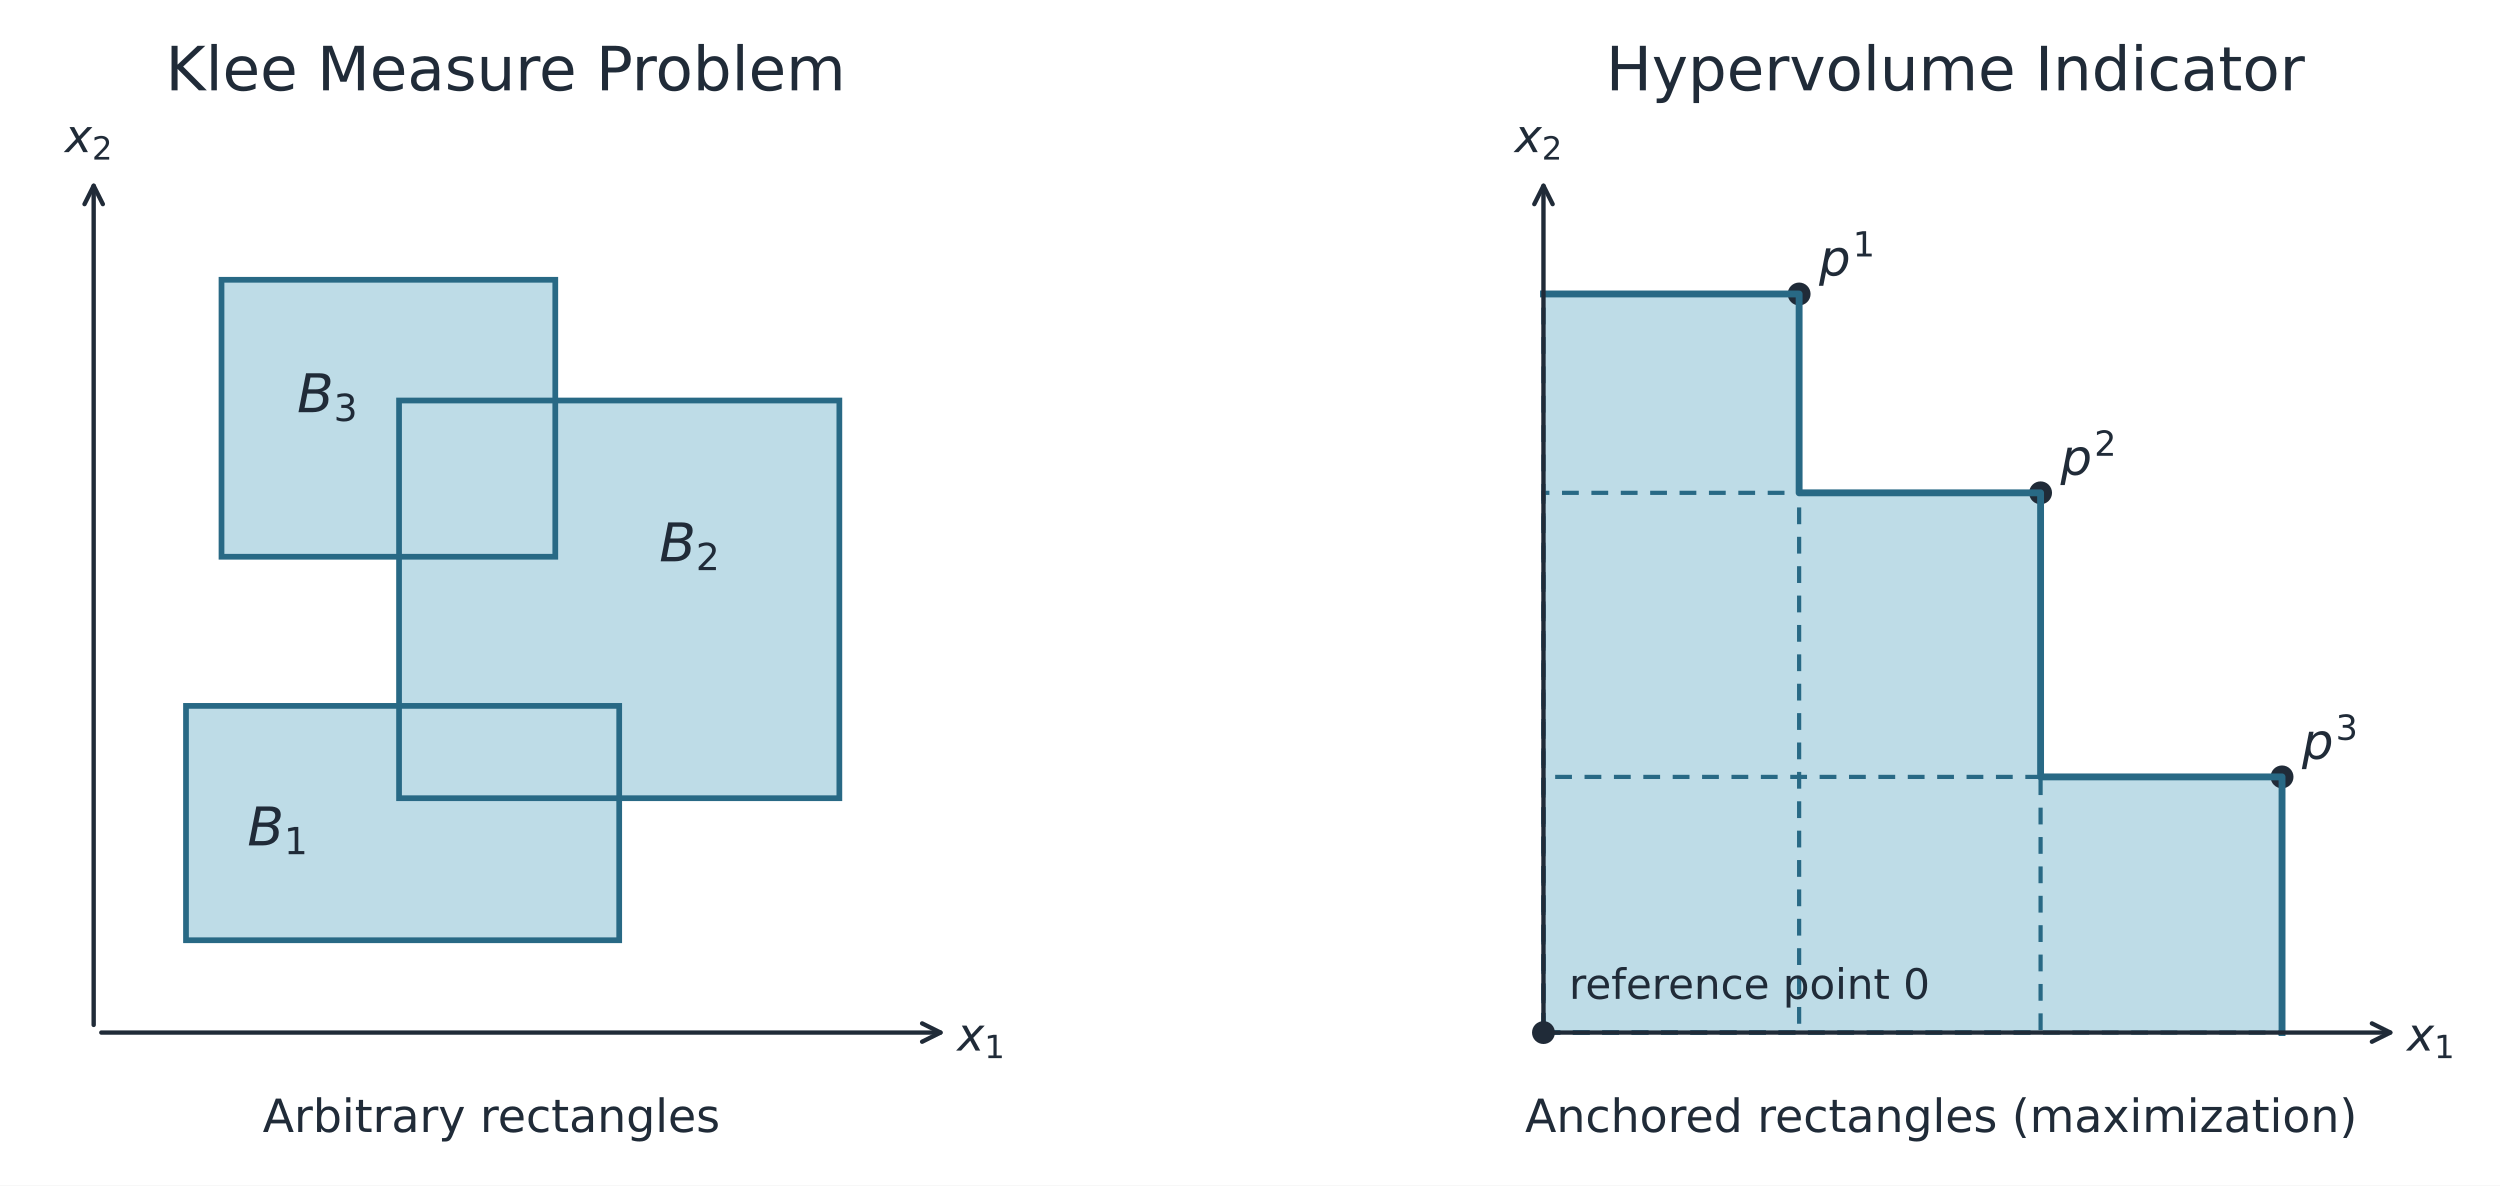
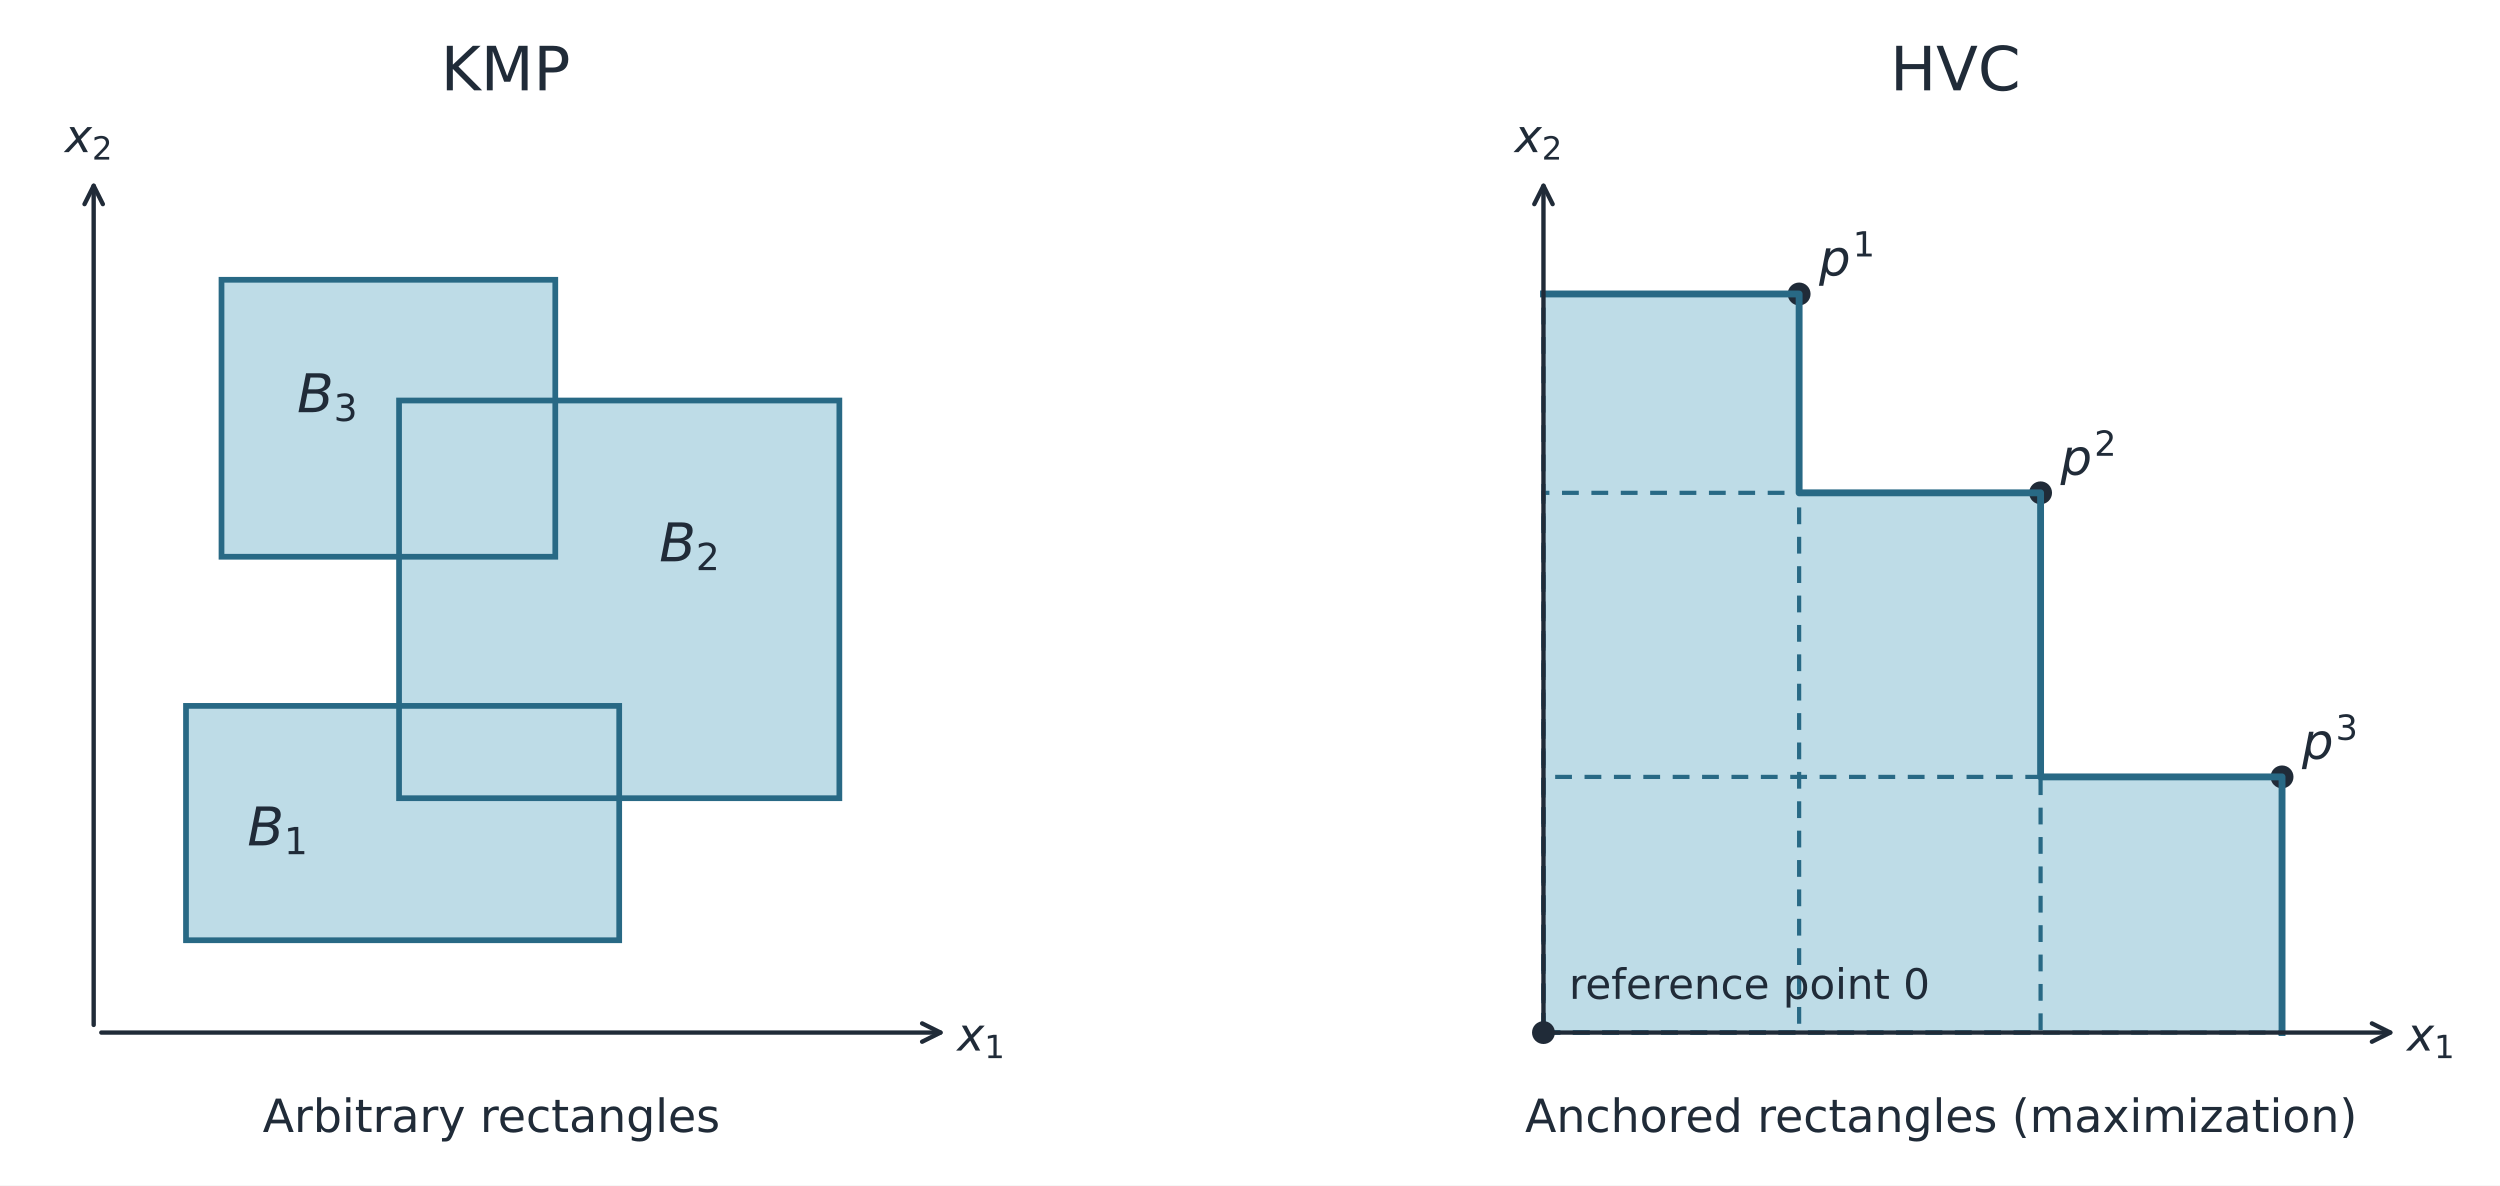
<svg xmlns="http://www.w3.org/2000/svg" xmlns:xlink="http://www.w3.org/1999/xlink" width="655.095pt" height="310.64pt" viewBox="0 0 655.095 310.64" version="1.1">
  <defs>
    <style type="text/css">*{stroke-linejoin: round; stroke-linecap: butt}</style>
  </defs>
  <g id="figure_1">
    <g id="patch_1">
-       <path d="M 0 310.64  L 655.095 310.64  L 655.095 0  L 0 0  z " style="fill: #ffffff" />
+       <path d="M 0 310.64 L 655.095 310.64 L 655.095 0 L 0 0 z " style="fill: #ffffff" />
    </g>
    <g id="axes_1">
      <g id="patch_2">
-         <path d="M 48.738 246.379  L 58.043 246.379  L 58.043 209.161  L 48.738 209.161  z " clip-path="url(#pca26dab77b)" style="fill: #bedce7; stroke: #bedce7; stroke-width: 0.4; stroke-linejoin: miter" />
+         <path d="M 48.738 246.379 L 58.043 246.379 L 58.043 209.161 L 48.738 209.161 z " clip-path="url(#p31c5accd96)" style="fill: #bedce7; stroke: #bedce7; stroke-width: 0.4; stroke-linejoin: miter" />
      </g>
      <g id="patch_3">
-         <path d="M 48.738 209.161  L 58.043 209.161  L 58.043 184.969  L 48.738 184.969  z " clip-path="url(#pca26dab77b)" style="fill: #bedce7; stroke: #bedce7; stroke-width: 0.4; stroke-linejoin: miter" />
+         <path d="M 48.738 209.161 L 58.043 209.161 L 58.043 184.969 L 48.738 184.969 z " clip-path="url(#p31c5accd96)" style="fill: #bedce7; stroke: #bedce7; stroke-width: 0.4; stroke-linejoin: miter" />
      </g>
      <g id="patch_4">
-         <path d="M 58.043 246.379  L 104.566 246.379  L 104.566 209.161  L 58.043 209.161  z " clip-path="url(#pca26dab77b)" style="fill: #bedce7; stroke: #bedce7; stroke-width: 0.4; stroke-linejoin: miter" />
+         <path d="M 58.043 246.379 L 104.566 246.379 L 104.566 209.161 L 58.043 209.161 z " clip-path="url(#p31c5accd96)" style="fill: #bedce7; stroke: #bedce7; stroke-width: 0.4; stroke-linejoin: miter" />
      </g>
      <g id="patch_5">
-         <path d="M 58.043 209.161  L 104.566 209.161  L 104.566 184.969  L 58.043 184.969  z " clip-path="url(#pca26dab77b)" style="fill: #bedce7; stroke: #bedce7; stroke-width: 0.4; stroke-linejoin: miter" />
+         <path d="M 58.043 209.161 L 104.566 209.161 L 104.566 184.969 L 58.043 184.969 z " clip-path="url(#p31c5accd96)" style="fill: #bedce7; stroke: #bedce7; stroke-width: 0.4; stroke-linejoin: miter" />
      </g>
      <g id="patch_6">
-         <path d="M 58.043 145.889  L 104.566 145.889  L 104.566 104.949  L 58.043 104.949  z " clip-path="url(#pca26dab77b)" style="fill: #bedce7; stroke: #bedce7; stroke-width: 0.4; stroke-linejoin: miter" />
+         <path d="M 58.043 145.889 L 104.566 145.889 L 104.566 104.949 L 58.043 104.949 z " clip-path="url(#p31c5accd96)" style="fill: #bedce7; stroke: #bedce7; stroke-width: 0.4; stroke-linejoin: miter" />
      </g>
      <g id="patch_7">
-         <path d="M 58.043 104.949  L 104.566 104.949  L 104.566 73.313  L 58.043 73.313  z " clip-path="url(#pca26dab77b)" style="fill: #bedce7; stroke: #bedce7; stroke-width: 0.4; stroke-linejoin: miter" />
+         <path d="M 58.043 104.949 L 104.566 104.949 L 104.566 73.313 L 58.043 73.313 z " clip-path="url(#p31c5accd96)" style="fill: #bedce7; stroke: #bedce7; stroke-width: 0.4; stroke-linejoin: miter" />
      </g>
      <g id="patch_8">
-         <path d="M 104.566 246.379  L 145.506 246.379  L 145.506 209.161  L 104.566 209.161  z " clip-path="url(#pca26dab77b)" style="fill: #bedce7; stroke: #bedce7; stroke-width: 0.4; stroke-linejoin: miter" />
+         <path d="M 104.566 246.379 L 145.506 246.379 L 145.506 209.161 L 104.566 209.161 z " clip-path="url(#p31c5accd96)" style="fill: #bedce7; stroke: #bedce7; stroke-width: 0.4; stroke-linejoin: miter" />
      </g>
      <g id="patch_9">
-         <path d="M 104.566 209.161  L 145.506 209.161  L 145.506 184.969  L 104.566 184.969  z " clip-path="url(#pca26dab77b)" style="fill: #bedce7; stroke: #bedce7; stroke-width: 0.4; stroke-linejoin: miter" />
+         <path d="M 104.566 209.161 L 145.506 209.161 L 145.506 184.969 L 104.566 184.969 z " clip-path="url(#p31c5accd96)" style="fill: #bedce7; stroke: #bedce7; stroke-width: 0.4; stroke-linejoin: miter" />
      </g>
      <g id="patch_10">
-         <path d="M 104.566 184.969  L 145.506 184.969  L 145.506 145.889  L 104.566 145.889  z " clip-path="url(#pca26dab77b)" style="fill: #bedce7; stroke: #bedce7; stroke-width: 0.4; stroke-linejoin: miter" />
+         <path d="M 104.566 184.969 L 145.506 184.969 L 145.506 145.889 L 104.566 145.889 z " clip-path="url(#p31c5accd96)" style="fill: #bedce7; stroke: #bedce7; stroke-width: 0.4; stroke-linejoin: miter" />
      </g>
      <g id="patch_11">
-         <path d="M 104.566 145.889  L 145.506 145.889  L 145.506 104.949  L 104.566 104.949  z " clip-path="url(#pca26dab77b)" style="fill: #bedce7; stroke: #bedce7; stroke-width: 0.4; stroke-linejoin: miter" />
+         <path d="M 104.566 145.889 L 145.506 145.889 L 145.506 104.949 L 104.566 104.949 z " clip-path="url(#p31c5accd96)" style="fill: #bedce7; stroke: #bedce7; stroke-width: 0.4; stroke-linejoin: miter" />
      </g>
      <g id="patch_12">
-         <path d="M 104.566 104.949  L 145.506 104.949  L 145.506 73.313  L 104.566 73.313  z " clip-path="url(#pca26dab77b)" style="fill: #bedce7; stroke: #bedce7; stroke-width: 0.4; stroke-linejoin: miter" />
+         <path d="M 104.566 104.949 L 145.506 104.949 L 145.506 73.313 L 104.566 73.313 z " clip-path="url(#p31c5accd96)" style="fill: #bedce7; stroke: #bedce7; stroke-width: 0.4; stroke-linejoin: miter" />
      </g>
      <g id="patch_13">
-         <path d="M 145.506 246.379  L 162.255 246.379  L 162.255 209.161  L 145.506 209.161  z " clip-path="url(#pca26dab77b)" style="fill: #bedce7; stroke: #bedce7; stroke-width: 0.4; stroke-linejoin: miter" />
+         <path d="M 145.506 246.379 L 162.255 246.379 L 162.255 209.161 L 145.506 209.161 z " clip-path="url(#p31c5accd96)" style="fill: #bedce7; stroke: #bedce7; stroke-width: 0.4; stroke-linejoin: miter" />
      </g>
      <g id="patch_14">
-         <path d="M 145.506 209.161  L 162.255 209.161  L 162.255 184.969  L 145.506 184.969  z " clip-path="url(#pca26dab77b)" style="fill: #bedce7; stroke: #bedce7; stroke-width: 0.4; stroke-linejoin: miter" />
+         <path d="M 145.506 209.161 L 162.255 209.161 L 162.255 184.969 L 145.506 184.969 z " clip-path="url(#p31c5accd96)" style="fill: #bedce7; stroke: #bedce7; stroke-width: 0.4; stroke-linejoin: miter" />
      </g>
      <g id="patch_15">
-         <path d="M 145.506 184.969  L 162.255 184.969  L 162.255 145.889  L 145.506 145.889  z " clip-path="url(#pca26dab77b)" style="fill: #bedce7; stroke: #bedce7; stroke-width: 0.4; stroke-linejoin: miter" />
+         <path d="M 145.506 184.969 L 162.255 184.969 L 162.255 145.889 L 145.506 145.889 z " clip-path="url(#p31c5accd96)" style="fill: #bedce7; stroke: #bedce7; stroke-width: 0.4; stroke-linejoin: miter" />
      </g>
      <g id="patch_16">
-         <path d="M 145.506 145.889  L 162.255 145.889  L 162.255 104.949  L 145.506 104.949  z " clip-path="url(#pca26dab77b)" style="fill: #bedce7; stroke: #bedce7; stroke-width: 0.4; stroke-linejoin: miter" />
+         <path d="M 145.506 145.889 L 162.255 145.889 L 162.255 104.949 L 145.506 104.949 z " clip-path="url(#p31c5accd96)" style="fill: #bedce7; stroke: #bedce7; stroke-width: 0.4; stroke-linejoin: miter" />
      </g>
      <g id="patch_17">
-         <path d="M 162.255 209.161  L 219.943 209.161  L 219.943 184.969  L 162.255 184.969  z " clip-path="url(#pca26dab77b)" style="fill: #bedce7; stroke: #bedce7; stroke-width: 0.4; stroke-linejoin: miter" />
+         <path d="M 162.255 209.161 L 219.943 209.161 L 219.943 184.969 L 162.255 184.969 z " clip-path="url(#p31c5accd96)" style="fill: #bedce7; stroke: #bedce7; stroke-width: 0.4; stroke-linejoin: miter" />
      </g>
      <g id="patch_18">
-         <path d="M 162.255 184.969  L 219.943 184.969  L 219.943 145.889  L 162.255 145.889  z " clip-path="url(#pca26dab77b)" style="fill: #bedce7; stroke: #bedce7; stroke-width: 0.4; stroke-linejoin: miter" />
+         <path d="M 162.255 184.969 L 219.943 184.969 L 219.943 145.889 L 162.255 145.889 z " clip-path="url(#p31c5accd96)" style="fill: #bedce7; stroke: #bedce7; stroke-width: 0.4; stroke-linejoin: miter" />
      </g>
      <g id="patch_19">
-         <path d="M 162.255 145.889  L 219.943 145.889  L 219.943 104.949  L 162.255 104.949  z " clip-path="url(#pca26dab77b)" style="fill: #bedce7; stroke: #bedce7; stroke-width: 0.4; stroke-linejoin: miter" />
+         <path d="M 162.255 145.889 L 219.943 145.889 L 219.943 104.949 L 162.255 104.949 z " clip-path="url(#p31c5accd96)" style="fill: #bedce7; stroke: #bedce7; stroke-width: 0.4; stroke-linejoin: miter" />
      </g>
      <g id="patch_20">
-         <path d="M 48.738 246.379  L 162.255 246.379  L 162.255 184.969  L 48.738 184.969  L 48.738 246.379  z " clip-path="url(#pca26dab77b)" style="fill: none; stroke: #286985; stroke-width: 1.5; stroke-linejoin: miter" />
+         <path d="M 48.738 246.379 L 162.255 246.379 L 162.255 184.969 L 48.738 184.969 L 48.738 246.379 z " clip-path="url(#p31c5accd96)" style="fill: none; stroke: #286985; stroke-width: 1.5; stroke-linejoin: miter" />
      </g>
      <g id="patch_21">
-         <path d="M 104.566 209.161  L 219.943 209.161  L 219.943 104.949  L 104.566 104.949  L 104.566 209.161  z " clip-path="url(#pca26dab77b)" style="fill: none; stroke: #286985; stroke-width: 1.5; stroke-linejoin: miter" />
+         <path d="M 104.566 209.161 L 219.943 209.161 L 219.943 104.949 L 104.566 104.949 L 104.566 209.161 z " clip-path="url(#p31c5accd96)" style="fill: none; stroke: #286985; stroke-width: 1.5; stroke-linejoin: miter" />
      </g>
      <g id="patch_22">
-         <path d="M 58.043 145.889  L 145.506 145.889  L 145.506 73.313  L 58.043 73.313  L 58.043 145.889  z " clip-path="url(#pca26dab77b)" style="fill: none; stroke: #286985; stroke-width: 1.5; stroke-linejoin: miter" />
+         <path d="M 58.043 145.889 L 145.506 145.889 L 145.506 73.313 L 58.043 73.313 L 58.043 145.889 z " clip-path="url(#p31c5accd96)" style="fill: none; stroke: #286985; stroke-width: 1.5; stroke-linejoin: miter" />
      </g>
      <g id="patch_23">
-         <path d="M 26.55 270.571  Q 137.134 270.571 246.434 270.571  " style="fill: none; stroke: #202b38; stroke-width: 1.15; stroke-linecap: round" />
-         <path d="M 241.634 268.171  L 246.434 270.571  L 241.634 272.971  " style="fill: none; stroke: #202b38; stroke-width: 1.15; stroke-linecap: round" />
+         <path d="M 26.55 270.571 Q 137.134 270.571 246.434 270.571 " style="fill: none; stroke: #202b38; stroke-width: 1.15; stroke-linecap: round" />
+         <path d="M 241.634 268.171 L 246.434 270.571 L 241.634 272.971 " style="fill: none; stroke: #202b38; stroke-width: 1.15; stroke-linecap: round" />
      </g>
      <g id="patch_24">
-         <path d="M 24.546 268.568  Q 24.546 157.983 24.546 48.684  " style="fill: none; stroke: #202b38; stroke-width: 1.15; stroke-linecap: round" />
-         <path d="M 22.146 53.484  L 24.546 48.684  L 26.946 53.484  " style="fill: none; stroke: #202b38; stroke-width: 1.15; stroke-linecap: round" />
+         <path d="M 24.546 268.568 Q 24.546 157.983 24.546 48.684 " style="fill: none; stroke: #202b38; stroke-width: 1.15; stroke-linecap: round" />
+         <path d="M 22.146 53.484 L 24.546 48.684 L 26.946 53.484 " style="fill: none; stroke: #202b38; stroke-width: 1.15; stroke-linecap: round" />
      </g>
      <g id="text_1">
        <g style="fill: #202b38" transform="translate(250.8347 275.7432)">
          <text>
            <tspan style="font: oblique 12px 'DejaVu Sans'" x="0" y="-0.438">x</tspan>
            <tspan style="font: 8.4px 'DejaVu Sans'" x="7.102" y="1.531">1</tspan>
          </text>
        </g>
      </g>
      <g id="text_2">
        <g style="fill: #202b38" transform="translate(17.00991 40.29843)">
          <text>
            <tspan style="font: oblique 12px 'DejaVu Sans'" x="0" y="-0.438">x</tspan>
            <tspan style="font: 8.4px 'DejaVu Sans'" x="7.102" y="1.531">2</tspan>
          </text>
        </g>
      </g>
      <g id="text_3">
        <g style="fill: #202b38" transform="translate(64.81046 222.3283)">
          <text>
            <tspan style="font: oblique 14px 'DejaVu Sans'" x="0" y="-0.797">B</tspan>
            <tspan style="font: 9.8px 'DejaVu Sans'" x="9.604" y="1.5">1</tspan>
          </text>
        </g>
      </g>
      <g id="text_4">
        <g style="fill: #202b38" transform="translate(172.744 147.8914)">
          <text>
            <tspan style="font: oblique 14px 'DejaVu Sans'" x="0" y="-0.797">B</tspan>
            <tspan style="font: 9.8px 'DejaVu Sans'" x="9.604" y="1.5">2</tspan>
          </text>
        </g>
      </g>
      <g id="text_5">
        <g style="fill: #202b38" transform="translate(77.83692 108.812)">
          <text>
            <tspan style="font: oblique 14px 'DejaVu Sans'" x="0" y="-0.797">B</tspan>
            <tspan style="font: 9.8px 'DejaVu Sans'" x="9.604" y="1.5">3</tspan>
          </text>
        </g>
      </g>
      <g id="text_6">
        <text style="fill: #202b38; font: 12px 'DejaVu Sans'; text-anchor: middle" x="128.758" y="296.624" transform="rotate(-0 128.7582 296.624)">Arbitrary rectangles</text>
      </g>
      <g id="text_7">
-         <text style="fill: #202b38; font: 16px 'DejaVu Sans'; text-anchor: middle" x="132.48" y="23.677" transform="rotate(-0 132.48 23.6775)">Klee Measure Problem</text>
+         <text style="fill: #202b38; font: 16px 'DejaVu Sans'; text-anchor: middle" x="132.48" y="23.677" transform="rotate(-0 132.48 23.6775)">KMP</text>
      </g>
    </g>
    <g id="axes_2">
      <g id="patch_25">
-         <path d="M 404.446 270.571  L 597.982 270.571  L 597.982 203.578  L 534.711 203.578  L 534.711 129.141  L 471.44 129.141  L 471.44 77.035  L 404.446 77.035  z " clip-path="url(#p9df51fa9f4)" style="fill: #bedce7" />
+         <path d="M 404.446 270.571 L 597.982 270.571 L 597.982 203.578 L 534.711 203.578 L 534.711 129.141 L 471.44 129.141 L 471.44 77.035 L 404.446 77.035 z " clip-path="url(#p404d40d87d)" style="fill: #bedce7" />
      </g>
      <g id="patch_26">
-         <path d="M 404.446 270.571  L 471.44 270.571  L 471.44 77.035  L 404.446 77.035  L 404.446 270.571  z " clip-path="url(#p9df51fa9f4)" style="fill: none; stroke-dasharray: 4.4,3.3; stroke-dashoffset: 0; stroke: #286985; stroke-width: 1.1; stroke-linejoin: miter" />
+         <path d="M 404.446 270.571 L 471.44 270.571 L 471.44 77.035 L 404.446 77.035 L 404.446 270.571 z " clip-path="url(#p404d40d87d)" style="fill: none; stroke-dasharray: 4.4,3.3; stroke-dashoffset: 0; stroke: #286985; stroke-width: 1.1; stroke-linejoin: miter" />
      </g>
      <g id="patch_27">
-         <path d="M 404.446 270.571  L 534.711 270.571  L 534.711 129.141  L 404.446 129.141  L 404.446 270.571  z " clip-path="url(#p9df51fa9f4)" style="fill: none; stroke-dasharray: 4.4,3.3; stroke-dashoffset: 0; stroke: #286985; stroke-width: 1.1; stroke-linejoin: miter" />
+         <path d="M 404.446 270.571 L 534.711 270.571 L 534.711 129.141 L 404.446 129.141 L 404.446 270.571 z " clip-path="url(#p404d40d87d)" style="fill: none; stroke-dasharray: 4.4,3.3; stroke-dashoffset: 0; stroke: #286985; stroke-width: 1.1; stroke-linejoin: miter" />
      </g>
      <g id="patch_28">
-         <path d="M 404.446 270.571  L 597.982 270.571  L 597.982 203.578  L 404.446 203.578  L 404.446 270.571  z " clip-path="url(#p9df51fa9f4)" style="fill: none; stroke-dasharray: 4.4,3.3; stroke-dashoffset: 0; stroke: #286985; stroke-width: 1.1; stroke-linejoin: miter" />
+         <path d="M 404.446 270.571 L 597.982 270.571 L 597.982 203.578 L 404.446 203.578 L 404.446 270.571 z " clip-path="url(#p404d40d87d)" style="fill: none; stroke-dasharray: 4.4,3.3; stroke-dashoffset: 0; stroke: #286985; stroke-width: 1.1; stroke-linejoin: miter" />
      </g>
      <g id="line2d_1">
        <defs>
-           <path id="m19d8e4c82a" d="M 0 2.5  C 0.663 2.5 1.299 2.237 1.768 1.768  C 2.237 1.299 2.5 0.663 2.5 0  C 2.5 -0.663 2.237 -1.299 1.768 -1.768  C 1.299 -2.237 0.663 -2.5 0 -2.5  C -0.663 -2.5 -1.299 -2.237 -1.768 -1.768  C -2.237 -1.299 -2.5 -0.663 -2.5 0  C -2.5 0.663 -2.237 1.299 -1.768 1.768  C -1.299 2.237 -0.663 2.5 0 2.5  z " style="stroke: #202b38" />
+           <path id="m6f3ccdd43d" d="M 0 2.5 C 0.663 2.5 1.299 2.237 1.768 1.768 C 2.237 1.299 2.5 0.663 2.5 0 C 2.5 -0.663 2.237 -1.299 1.768 -1.768 C 1.299 -2.237 0.663 -2.5 0 -2.5 C -0.663 -2.5 -1.299 -2.237 -1.768 -1.768 C -2.237 -1.299 -2.5 -0.663 -2.5 0 C -2.5 0.663 -2.237 1.299 -1.768 1.768 C -1.299 2.237 -0.663 2.5 0 2.5 z " style="stroke: #202b38" />
        </defs>
-         <g clip-path="url(#p9df51fa9f4)">
-           <use xlink:href="#m19d8e4c82a" x="471.44" y="77.035" style="fill: #202b38; stroke: #202b38" />
+         <g clip-path="url(#p404d40d87d)">
+           <use xlink:href="#m6f3ccdd43d" x="471.44" y="77.035" style="fill: #202b38; stroke: #202b38" />
        </g>
      </g>
      <g id="line2d_2">
-         <g clip-path="url(#p9df51fa9f4)">
-           <use xlink:href="#m19d8e4c82a" x="534.711" y="129.141" style="fill: #202b38; stroke: #202b38" />
+         <g clip-path="url(#p404d40d87d)">
+           <use xlink:href="#m6f3ccdd43d" x="534.711" y="129.141" style="fill: #202b38; stroke: #202b38" />
        </g>
      </g>
      <g id="line2d_3">
-         <g clip-path="url(#p9df51fa9f4)">
-           <use xlink:href="#m19d8e4c82a" x="597.982" y="203.578" style="fill: #202b38; stroke: #202b38" />
+         <g clip-path="url(#p404d40d87d)">
+           <use xlink:href="#m6f3ccdd43d" x="597.982" y="203.578" style="fill: #202b38; stroke: #202b38" />
        </g>
      </g>
      <g id="line2d_4">
-         <path d="M 597.982 270.571  L 597.982 203.578  L 534.711 203.578  L 534.711 129.141  L 471.44 129.141  L 471.44 77.035  L 404.446 77.035  " clip-path="url(#p9df51fa9f4)" style="fill: none; stroke: #286985; stroke-width: 1.8; stroke-linecap: square" />
+         <path d="M 597.982 270.571 L 597.982 203.578 L 534.711 203.578 L 534.711 129.141 L 471.44 129.141 L 471.44 77.035 L 404.446 77.035 " clip-path="url(#p404d40d87d)" style="fill: none; stroke: #286985; stroke-width: 1.8; stroke-linecap: square" />
      </g>
      <g id="line2d_5">
-         <g clip-path="url(#p9df51fa9f4)">
-           <use xlink:href="#m19d8e4c82a" x="404.446" y="270.571" style="fill: #202b38; stroke: #202b38" />
+         <g clip-path="url(#p404d40d87d)">
+           <use xlink:href="#m6f3ccdd43d" x="404.446" y="270.571" style="fill: #202b38; stroke: #202b38" />
        </g>
      </g>
      <g id="patch_29">
-         <path d="M 406.45 270.571  Q 517.034 270.571 626.334 270.571  " style="fill: none; stroke: #202b38; stroke-width: 1.15; stroke-linecap: round" />
-         <path d="M 621.534 268.171  L 626.334 270.571  L 621.534 272.971  " style="fill: none; stroke: #202b38; stroke-width: 1.15; stroke-linecap: round" />
+         <path d="M 406.45 270.571 Q 517.034 270.571 626.334 270.571 " style="fill: none; stroke: #202b38; stroke-width: 1.15; stroke-linecap: round" />
+         <path d="M 621.534 268.171 L 626.334 270.571 L 621.534 272.971 " style="fill: none; stroke: #202b38; stroke-width: 1.15; stroke-linecap: round" />
      </g>
      <g id="patch_30">
-         <path d="M 404.446 268.568  Q 404.446 157.983 404.446 48.684  " style="fill: none; stroke: #202b38; stroke-width: 1.15; stroke-linecap: round" />
-         <path d="M 402.046 53.484  L 404.446 48.684  L 406.846 53.484  " style="fill: none; stroke: #202b38; stroke-width: 1.15; stroke-linecap: round" />
+         <path d="M 404.446 268.568 Q 404.446 157.983 404.446 48.684 " style="fill: none; stroke: #202b38; stroke-width: 1.15; stroke-linecap: round" />
+         <path d="M 402.046 53.484 L 404.446 48.684 L 406.846 53.484 " style="fill: none; stroke: #202b38; stroke-width: 1.15; stroke-linecap: round" />
      </g>
      <g id="text_8">
        <g style="fill: #202b38" transform="translate(630.7347 275.7432)">
          <text>
            <tspan style="font: oblique 12px 'DejaVu Sans'" x="0" y="-0.438">x</tspan>
            <tspan style="font: 8.4px 'DejaVu Sans'" x="7.102" y="1.531">1</tspan>
          </text>
        </g>
      </g>
      <g id="text_9">
        <g style="fill: #202b38" transform="translate(396.9099 40.29843)">
          <text>
            <tspan style="font: oblique 12px 'DejaVu Sans'" x="0" y="-0.438">x</tspan>
            <tspan style="font: 8.4px 'DejaVu Sans'" x="7.102" y="1.531">2</tspan>
          </text>
        </g>
      </g>
      <g id="text_10">
        <g style="fill: #202b38" transform="translate(476.6503 72.56882)">
          <text>
            <tspan style="font: oblique 13px 'DejaVu Sans'" x="0" y="-0.384">p</tspan>
            <tspan style="font: 9.1px 'DejaVu Sans'" x="8.857" y="-5.361">1</tspan>
          </text>
        </g>
      </g>
      <g id="text_11">
        <g style="fill: #202b38" transform="translate(539.9217 124.6747)">
          <text>
            <tspan style="font: oblique 13px 'DejaVu Sans'" x="0" y="-0.264">p</tspan>
            <tspan style="font: 9.1px 'DejaVu Sans'" x="8.857" y="-5.241">2</tspan>
          </text>
        </g>
      </g>
      <g id="text_12">
        <g style="fill: #202b38" transform="translate(603.1931 199.1116)">
          <text>
            <tspan style="font: oblique 13px 'DejaVu Sans'" x="0" y="-0.264">p</tspan>
            <tspan style="font: 9.1px 'DejaVu Sans'" x="8.857" y="-5.241">3</tspan>
          </text>
        </g>
      </g>
      <g id="text_13">
        <g style="fill: #202b38" transform="translate(411.1458 262.383)">
          <text>
            <tspan style="font: 11px 'DejaVu Sans'" x="0 4.522 11.29 15.163 21.93 26.453 33.22 40.192 46.24 53.007 56.504 63.486 70.216 73.272 80.244 84.557 88.054" y="-0.641">reference point 0</tspan>
          </text>
        </g>
      </g>
      <g id="text_14">
        <text style="fill: #202b38; font: 12px 'DejaVu Sans'; text-anchor: middle" x="508.658" y="296.624" transform="rotate(-0 508.6582 296.624)">Anchored rectangles (maximization)</text>
      </g>
      <g id="text_15">
-         <text style="fill: #202b38; font: 16px 'DejaVu Sans'; text-anchor: middle" x="512.38" y="23.677" transform="rotate(-0 512.38 23.6775)">Hypervolume Indicator</text>
+         <text style="fill: #202b38; font: 16px 'DejaVu Sans'; text-anchor: middle" x="512.38" y="23.677" transform="rotate(-0 512.38 23.6775)">HVC</text>
      </g>
    </g>
  </g>
  <defs>
-     <clipPath id="pca26dab77b">
+     <clipPath id="p31c5accd96">
      <rect x="11.52" y="41.678" width="241.92" height="241.92" />
    </clipPath>
-     <clipPath id="p9df51fa9f4">
+     <clipPath id="p404d40d87d">
      <rect x="391.42" y="41.678" width="241.92" height="241.92" />
    </clipPath>
  </defs>
</svg>
